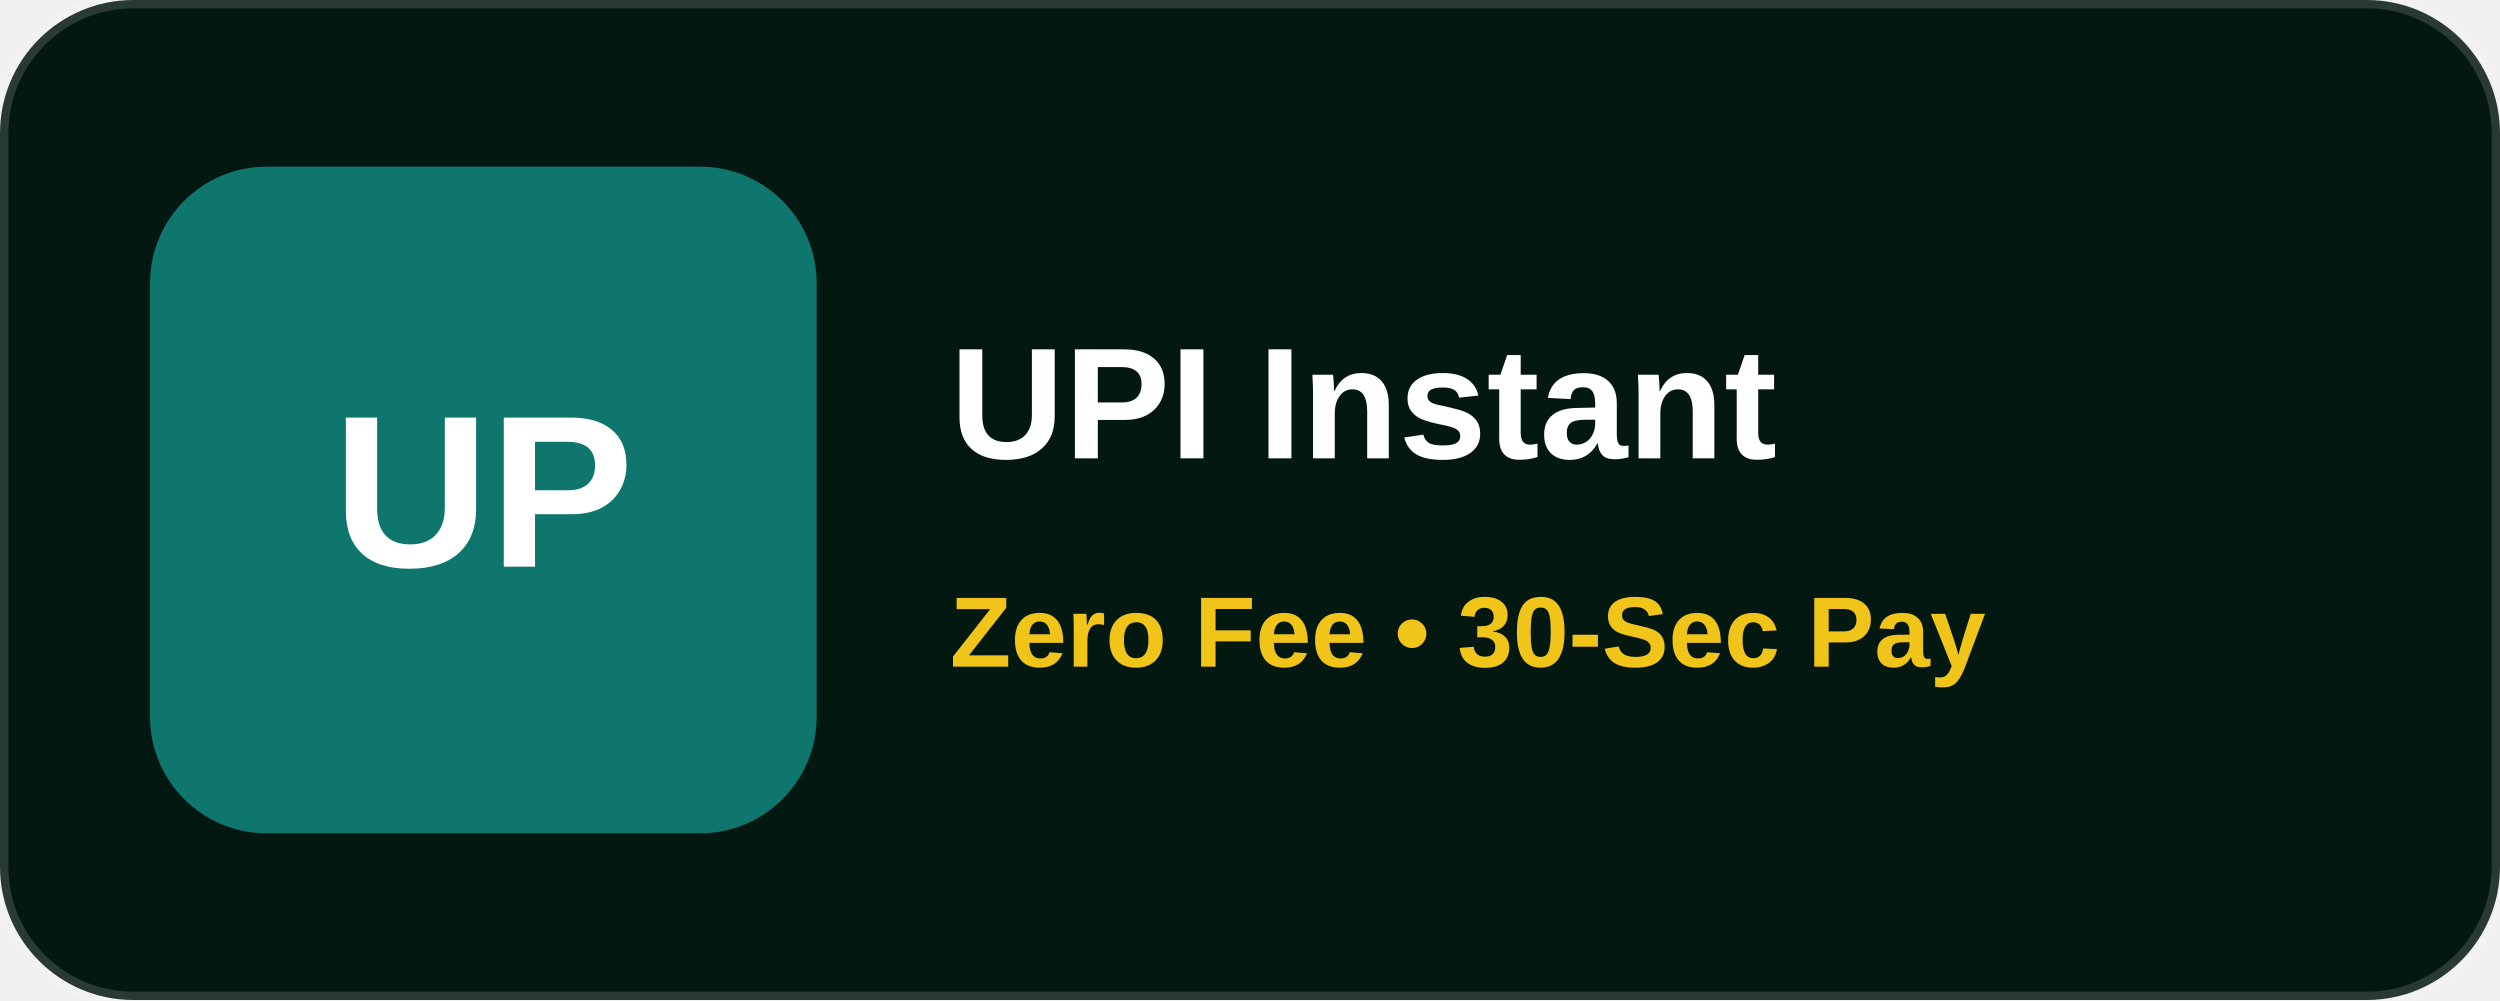
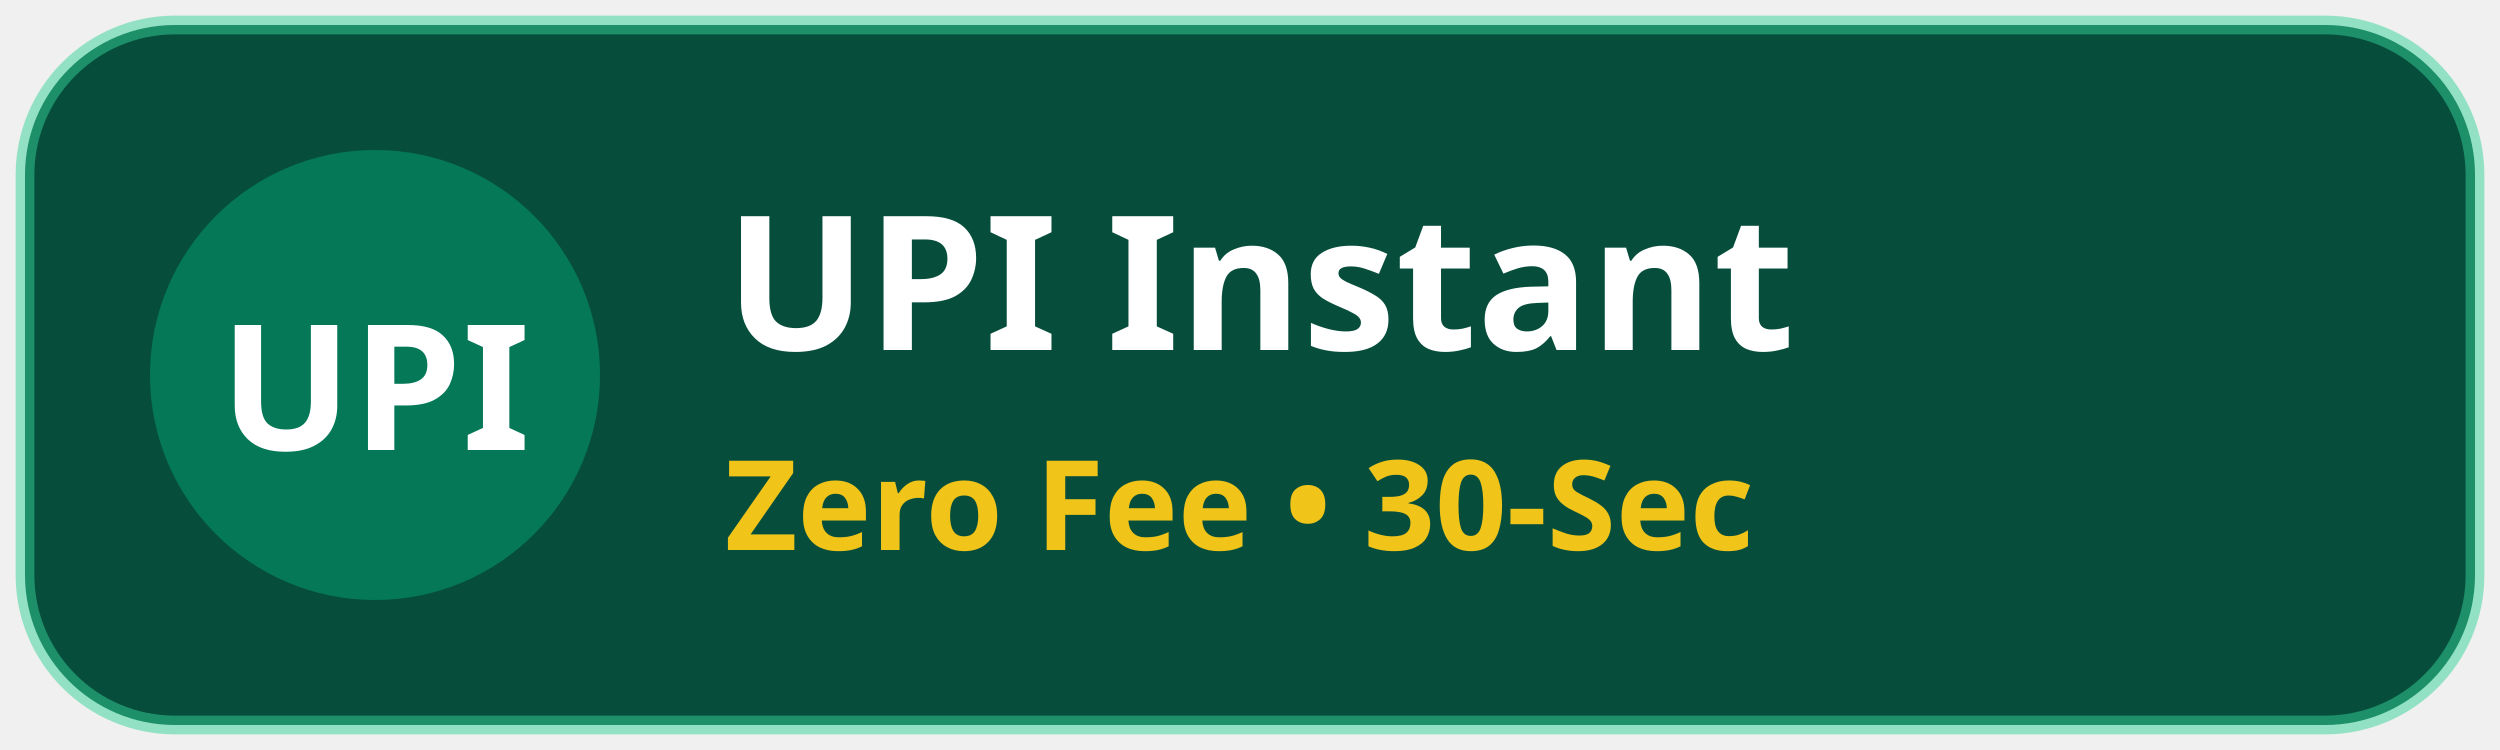
- <svg xmlns="http://www.w3.org/2000/svg" viewBox="0 0 300 120" width="100%" height="100%">
-   <rect width="300" height="120" rx="16" fill="#041812" stroke="#ffffff" stroke-opacity="0.15" stroke-width="2" />
-   <rect x="18" y="20" width="80" height="80" rx="14" fill="#0f766e" />
-   <text x="58" y="68" font-family="'Outfit', Arial, sans-serif" font-weight="900" font-size="26" fill="#ffffff" text-anchor="middle">
-     UP
-   </text>
-   <text x="114" y="55" font-family="'Poppins', Arial, sans-serif" font-weight="800" font-size="19" fill="#ffffff">UPI Instant</text>
-   <text x="114" y="80" font-family="'Poppins', Arial, sans-serif" font-weight="600" font-size="12" fill="#F0C419">Zero Fee • 30-Sec Pay</text>
+ <svg xmlns="http://www.w3.org/2000/svg" viewBox="0 0 200 60" width="100%" height="100%">
+   <rect x="2" y="2" width="196" height="56" rx="12" fill="#064e3b" stroke="#34d399" stroke-opacity="0.5" stroke-width="1.5" />
+   <circle cx="30" cy="30" r="18" fill="#047857" />
+   <text x="30" y="36" font-family="'Outfit', sans-serif" font-weight="900" font-size="14" fill="#ffffff" text-anchor="middle">UPI</text>
+   <text x="58" y="28" font-family="'Outfit', sans-serif" font-weight="800" font-size="15" fill="#ffffff">UPI Instant</text>
+   <text x="58" y="44" font-family="sans-serif" font-weight="600" font-size="10" fill="#F0C419">Zero Fee • 30-Sec</text>
</svg>
